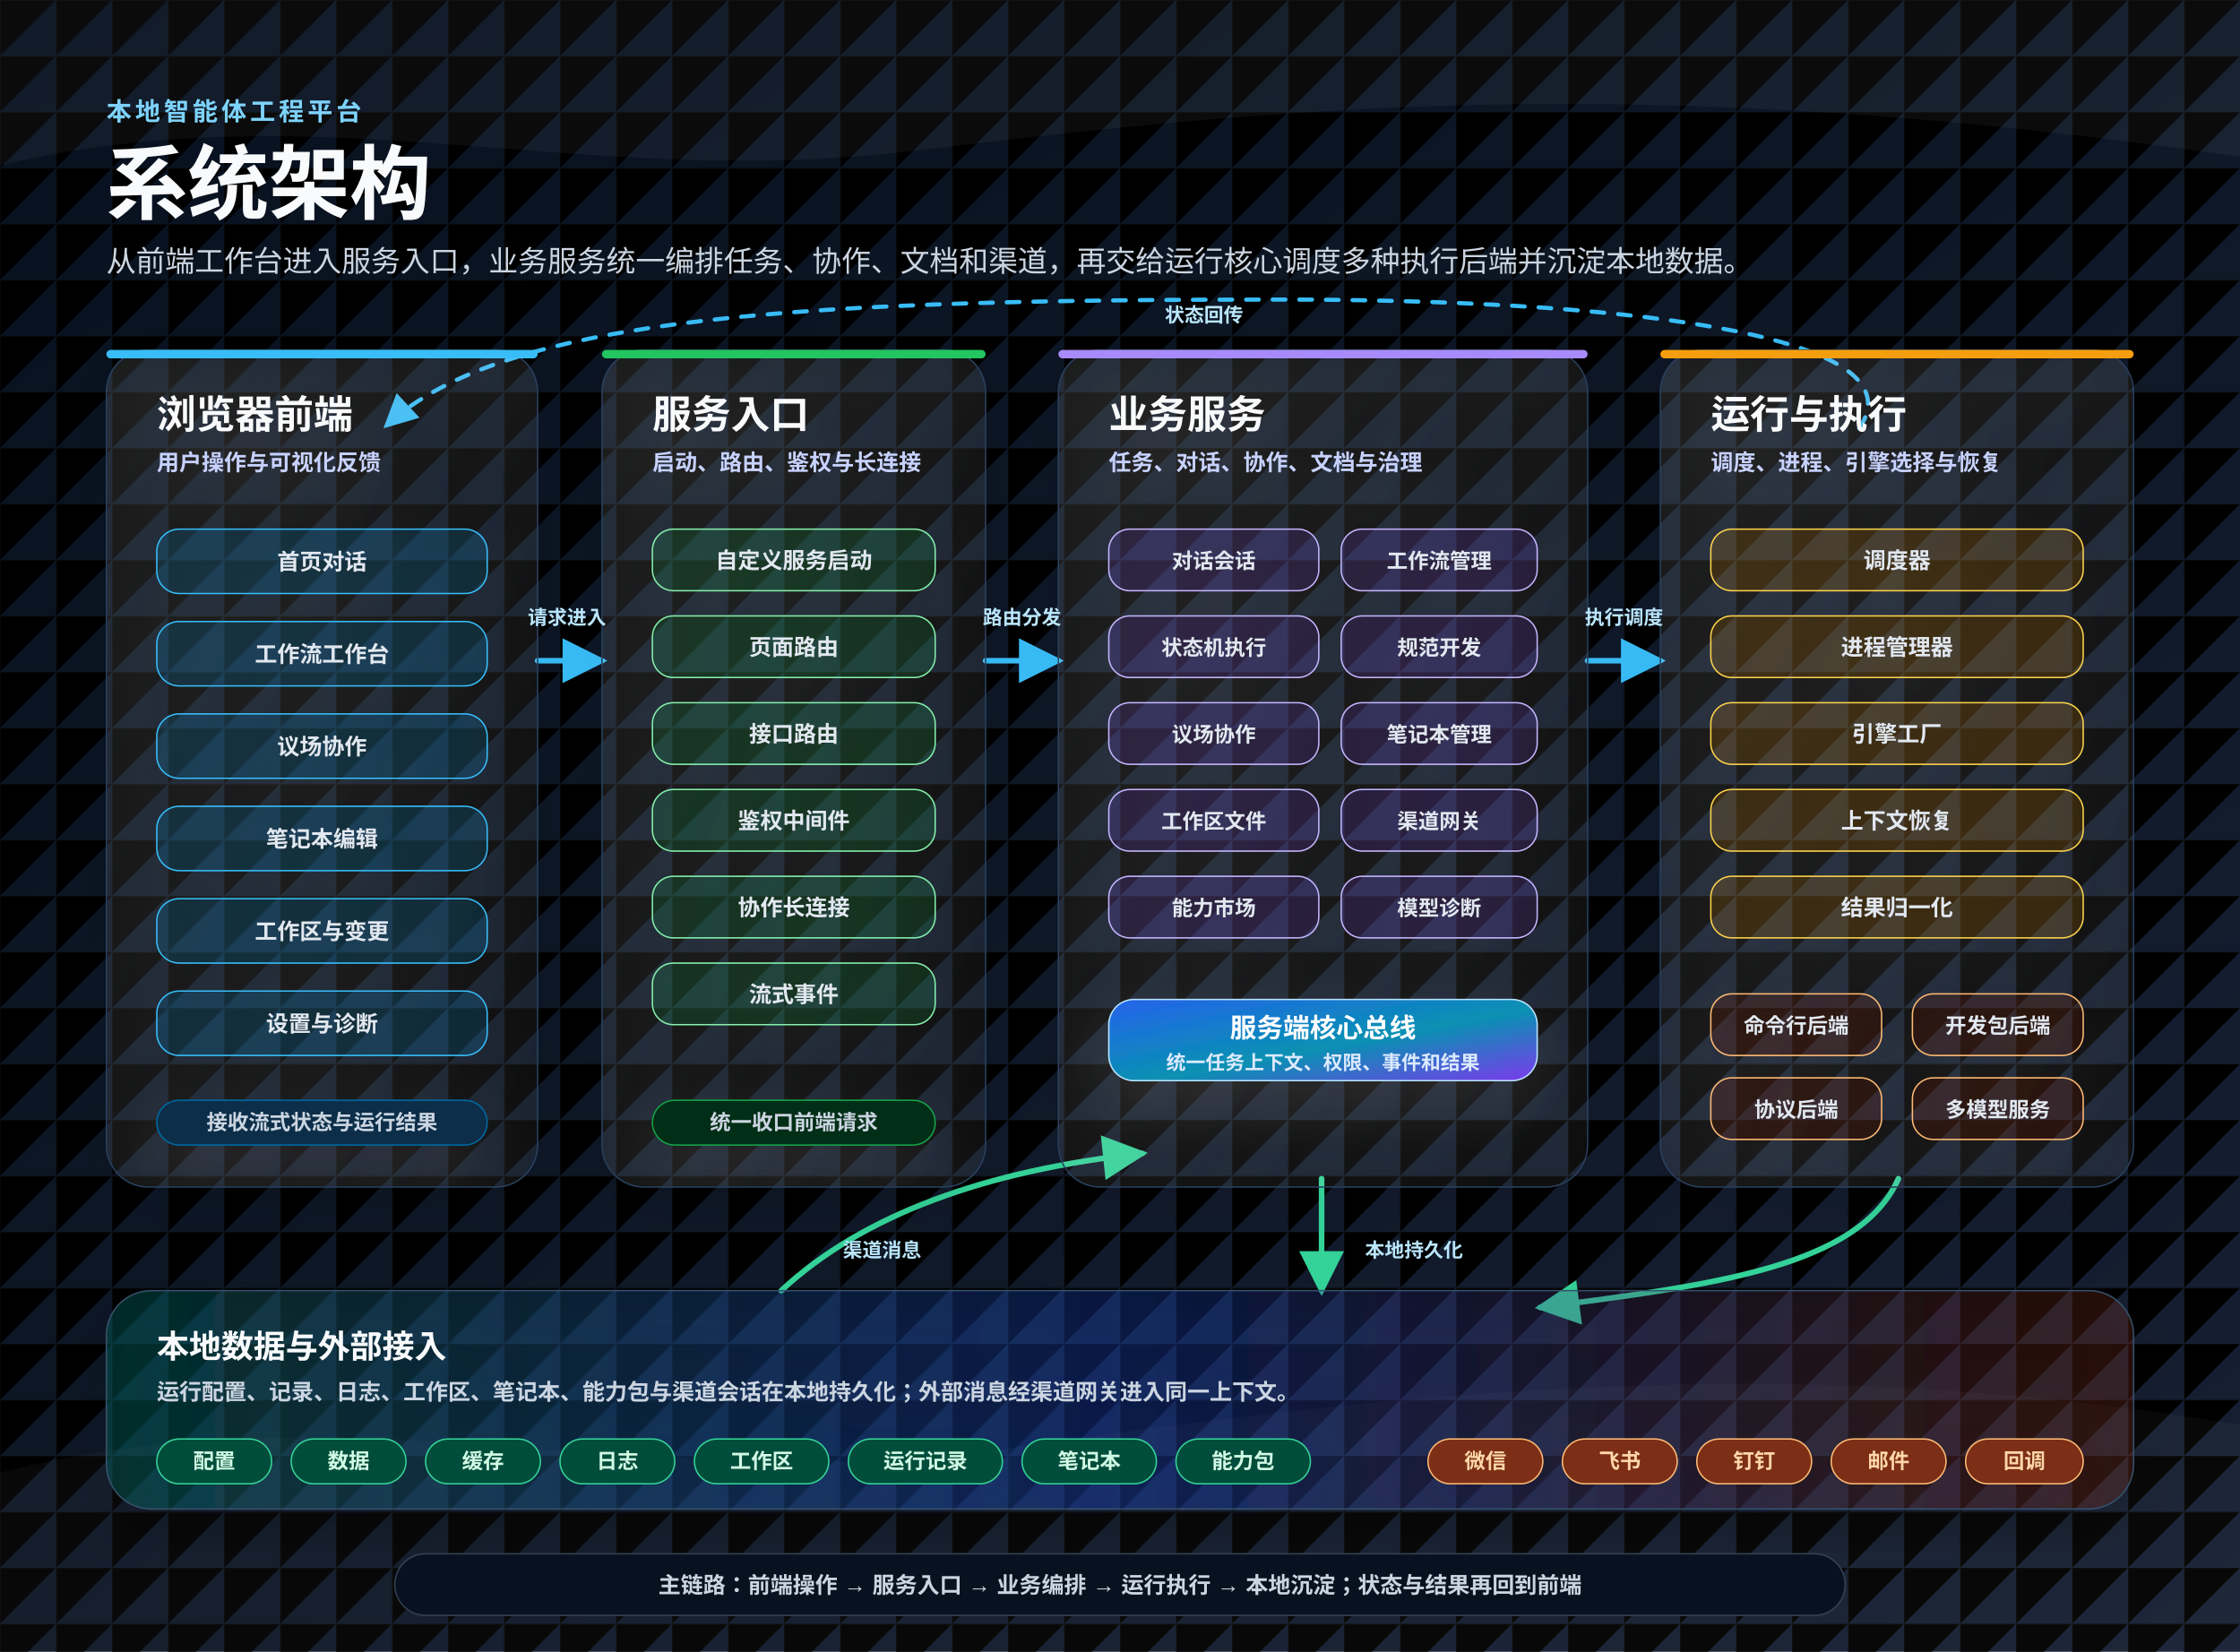
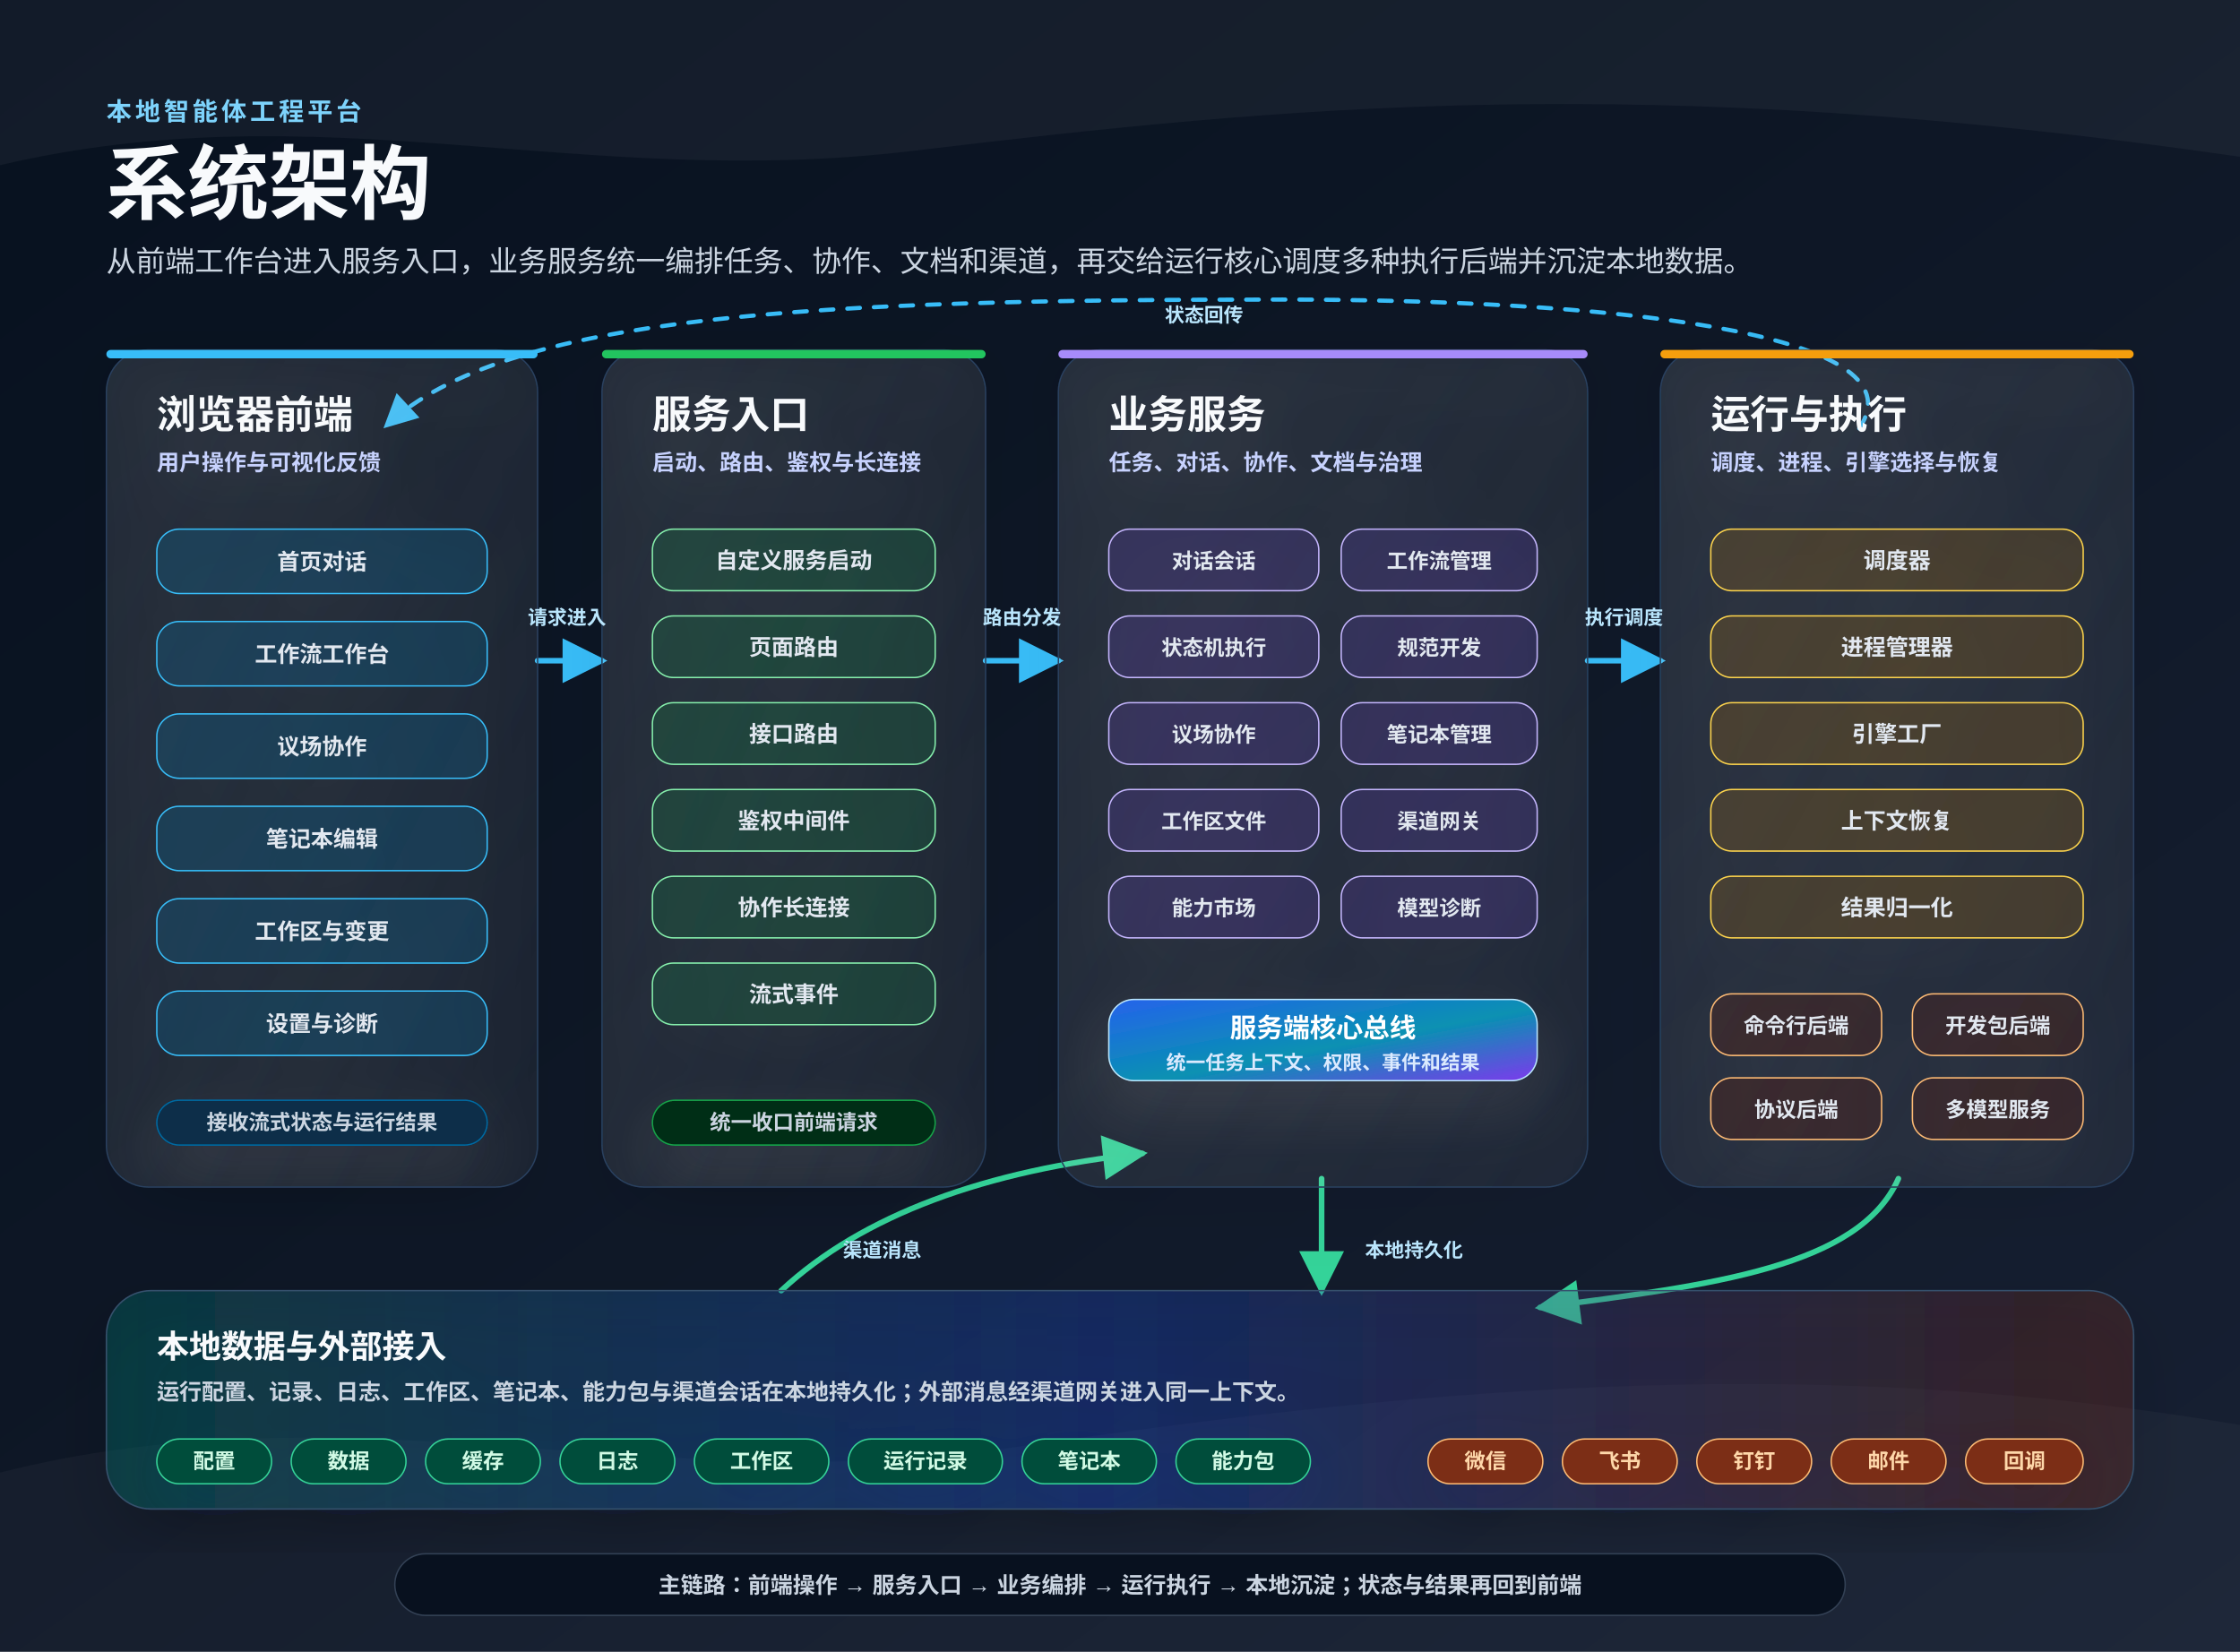
<svg xmlns="http://www.w3.org/2000/svg" viewBox="0 0 1600 1180" role="img" aria-labelledby="title desc">
  <defs>
    <linearGradient id="bg" x1="0" y1="0" x2="1" y2="1">
      <stop offset="0%" stop-color="#07111F" />
      <stop offset="48%" stop-color="#0E1726" />
      <stop offset="100%" stop-color="#172033" />
    </linearGradient>
    <linearGradient id="card" x1="0" y1="0" x2="1" y2="1">
      <stop offset="0%" stop-color="#F8FAFC" stop-opacity="0.10" />
      <stop offset="100%" stop-color="#F8FAFC" stop-opacity="0.045" />
    </linearGradient>
    <linearGradient id="core" x1="0" y1="0" x2="1" y2="1">
      <stop offset="0%" stop-color="#2563EB" />
      <stop offset="55%" stop-color="#0891B2" />
      <stop offset="100%" stop-color="#7C3AED" />
    </linearGradient>
    <linearGradient id="data" x1="0" y1="0" x2="1" y2="0">
      <stop offset="0%" stop-color="#0F766E" stop-opacity="0.34" />
      <stop offset="50%" stop-color="#1D4ED8" stop-opacity="0.28" />
      <stop offset="100%" stop-color="#7C2D12" stop-opacity="0.28" />
    </linearGradient>
-     <pattern id="grid" width="40" height="40" patternUnits="userSpaceOnUse">
-       <path d="M40 0H0V40" stroke="#FFFFFF" stroke-opacity="0.04" />
-     </pattern>
    <filter id="shadow" x="-14%" y="-16%" width="128%" height="136%">
      <feDropShadow dx="0" dy="18" stdDeviation="22" flood-color="#020617" flood-opacity="0.36" />
    </filter>
    <marker id="arrowBlue" viewBox="0 0 10 10" refX="8.8" refY="5" markerWidth="8" markerHeight="8" orient="auto">
      <path d="M0 0L10 5L0 10Z" fill="#38BDF8" />
    </marker>
    <marker id="arrowGreen" viewBox="0 0 10 10" refX="8.8" refY="5" markerWidth="8" markerHeight="8" orient="auto">
      <path d="M0 0L10 5L0 10Z" fill="#34D399" />
    </marker>
    <style>
      .font { font-family: Arial, "Microsoft YaHei", "PingFang SC", sans-serif; }
      .eyebrow { fill: #7DD3FC; font-size: 18px; font-weight: 800; letter-spacing: 0.14em; }
      .title { fill: #F8FAFC; font-size: 58px; font-weight: 800; }
      .subtitle { fill: #CBD5E1; font-size: 21px; }
      .cardTitle { fill: #F8FAFC; font-size: 28px; font-weight: 800; }
      .cardDesc { fill: #C7D2FE; font-size: 16px; font-weight: 700; }
      .module { fill: #E2E8F0; font-size: 16px; font-weight: 800; }
      .moduleSmall { fill: #E2E8F0; font-size: 15px; font-weight: 800; }
      .note { fill: #CBD5E1; font-size: 15px; font-weight: 800; }
      .label { fill: #BAE6FD; font-size: 14px; font-weight: 800; }
      .dataTitle { fill: #F8FAFC; font-size: 23px; font-weight: 800; }
      .dataText { fill: #D1FAE5; font-size: 15px; font-weight: 800; }
    </style>
  </defs>
  <rect width="1600" height="1180" fill="url(#bg)" />
-   <rect width="1600" height="1180" fill="url(#grid)" />
  <path d="M0 118C230 64 414 136 650 108C918 76 1174 50 1600 112V0H0Z" fill="#FFFFFF" fill-opacity="0.045" />
  <path d="M0 1052C252 988 470 1072 724 1034C1038 988 1304 968 1600 1018V1180H0Z" fill="#FFFFFF" fill-opacity="0.035" />
  <g class="font">
    <text x="76" y="86" class="eyebrow">本地智能体工程平台</text>
    <text x="76" y="152" class="title">系统架构</text>
    <text x="76" y="194" class="subtitle">从前端工作台进入服务入口，业务服务统一编排任务、协作、文档和渠道，再交给运行核心调度多种执行后端并沉淀本地数据。</text>
  </g>
  <g fill="none" stroke-linecap="round" stroke-linejoin="round">
    <path d="M384 472H430" stroke="#38BDF8" stroke-width="4" marker-end="url(#arrowBlue)" />
    <path d="M704 472H756" stroke="#38BDF8" stroke-width="4" marker-end="url(#arrowBlue)" />
    <path d="M1134 472H1186" stroke="#38BDF8" stroke-width="4" marker-end="url(#arrowBlue)" />
    <path d="M1328 306C1376 236 1142 214 916 214C584 214 362 224 276 304" stroke="#38BDF8" stroke-width="3" stroke-dasharray="9 10" marker-end="url(#arrowBlue)" />
    <path d="M944 842V922" stroke="#34D399" stroke-width="4" marker-end="url(#arrowGreen)" />
    <path d="M1356 842C1328 905 1224 918 1100 934" stroke="#34D399" stroke-width="4" marker-end="url(#arrowGreen)" />
    <path d="M558 922C616 868 704 836 816 824" stroke="#34D399" stroke-width="4" marker-end="url(#arrowGreen)" />
  </g>
  <g class="font" filter="url(#shadow)">
    <rect x="76" y="250" width="308" height="598" rx="30" fill="url(#card)" stroke="#29415E" />
    <rect x="76" y="250" width="308" height="6" rx="3" fill="#38BDF8" />
    <text x="112" y="306" class="cardTitle">浏览器前端</text>
    <text x="112" y="336" class="cardDesc">用户操作与可视化反馈</text>
    <rect x="112" y="378" width="236" height="46" rx="16" fill="#0EA5E9" fill-opacity="0.16" stroke="#38BDF8" />
    <text x="230" y="407" text-anchor="middle" class="module">首页对话</text>
    <rect x="112" y="444" width="236" height="46" rx="16" fill="#0EA5E9" fill-opacity="0.16" stroke="#38BDF8" />
    <text x="230" y="473" text-anchor="middle" class="module">工作流工作台</text>
    <rect x="112" y="510" width="236" height="46" rx="16" fill="#0EA5E9" fill-opacity="0.16" stroke="#38BDF8" />
    <text x="230" y="539" text-anchor="middle" class="module">议场协作</text>
    <rect x="112" y="576" width="236" height="46" rx="16" fill="#0EA5E9" fill-opacity="0.16" stroke="#38BDF8" />
    <text x="230" y="605" text-anchor="middle" class="module">笔记本编辑</text>
    <rect x="112" y="642" width="236" height="46" rx="16" fill="#0EA5E9" fill-opacity="0.16" stroke="#38BDF8" />
    <text x="230" y="671" text-anchor="middle" class="module">工作区与变更</text>
    <rect x="112" y="708" width="236" height="46" rx="16" fill="#0EA5E9" fill-opacity="0.16" stroke="#38BDF8" />
    <text x="230" y="737" text-anchor="middle" class="module">设置与诊断</text>
    <rect x="112" y="786" width="236" height="32" rx="16" fill="#082F49" stroke="#0369A1" />
    <text x="230" y="807" text-anchor="middle" class="note">接收流式状态与运行结果</text>
  </g>
  <g class="font" filter="url(#shadow)">
    <rect x="430" y="250" width="274" height="598" rx="30" fill="url(#card)" stroke="#29415E" />
    <rect x="430" y="250" width="274" height="6" rx="3" fill="#22C55E" />
    <text x="466" y="306" class="cardTitle">服务入口</text>
    <text x="466" y="336" class="cardDesc">启动、路由、鉴权与长连接</text>
    <rect x="466" y="378" width="202" height="44" rx="15" fill="#22C55E" fill-opacity="0.15" stroke="#86EFAC" />
    <text x="567" y="406" text-anchor="middle" class="module">自定义服务启动</text>
    <rect x="466" y="440" width="202" height="44" rx="15" fill="#22C55E" fill-opacity="0.15" stroke="#86EFAC" />
    <text x="567" y="468" text-anchor="middle" class="module">页面路由</text>
    <rect x="466" y="502" width="202" height="44" rx="15" fill="#22C55E" fill-opacity="0.15" stroke="#86EFAC" />
    <text x="567" y="530" text-anchor="middle" class="module">接口路由</text>
    <rect x="466" y="564" width="202" height="44" rx="15" fill="#22C55E" fill-opacity="0.15" stroke="#86EFAC" />
    <text x="567" y="592" text-anchor="middle" class="module">鉴权中间件</text>
    <rect x="466" y="626" width="202" height="44" rx="15" fill="#22C55E" fill-opacity="0.15" stroke="#86EFAC" />
    <text x="567" y="654" text-anchor="middle" class="module">协作长连接</text>
    <rect x="466" y="688" width="202" height="44" rx="15" fill="#22C55E" fill-opacity="0.15" stroke="#86EFAC" />
    <text x="567" y="716" text-anchor="middle" class="module">流式事件</text>
    <rect x="466" y="786" width="202" height="32" rx="16" fill="#052E16" stroke="#16A34A" />
    <text x="567" y="807" text-anchor="middle" class="note">统一收口前端请求</text>
  </g>
  <g class="font" filter="url(#shadow)">
    <rect x="756" y="250" width="378" height="598" rx="30" fill="url(#card)" stroke="#29415E" />
    <rect x="756" y="250" width="378" height="6" rx="3" fill="#A78BFA" />
    <text x="792" y="306" class="cardTitle">业务服务</text>
    <text x="792" y="336" class="cardDesc">任务、对话、协作、文档与治理</text>
    <rect x="792" y="378" width="150" height="44" rx="15" fill="#8B5CF6" fill-opacity="0.16" stroke="#C4B5FD" />
    <text x="867" y="406" text-anchor="middle" class="moduleSmall">对话会话</text>
    <rect x="958" y="378" width="140" height="44" rx="15" fill="#8B5CF6" fill-opacity="0.16" stroke="#C4B5FD" />
    <text x="1028" y="406" text-anchor="middle" class="moduleSmall">工作流管理</text>
    <rect x="792" y="440" width="150" height="44" rx="15" fill="#8B5CF6" fill-opacity="0.16" stroke="#C4B5FD" />
    <text x="867" y="468" text-anchor="middle" class="moduleSmall">状态机执行</text>
    <rect x="958" y="440" width="140" height="44" rx="15" fill="#8B5CF6" fill-opacity="0.16" stroke="#C4B5FD" />
    <text x="1028" y="468" text-anchor="middle" class="moduleSmall">规范开发</text>
    <rect x="792" y="502" width="150" height="44" rx="15" fill="#8B5CF6" fill-opacity="0.16" stroke="#C4B5FD" />
    <text x="867" y="530" text-anchor="middle" class="moduleSmall">议场协作</text>
    <rect x="958" y="502" width="140" height="44" rx="15" fill="#8B5CF6" fill-opacity="0.16" stroke="#C4B5FD" />
    <text x="1028" y="530" text-anchor="middle" class="moduleSmall">笔记本管理</text>
    <rect x="792" y="564" width="150" height="44" rx="15" fill="#8B5CF6" fill-opacity="0.16" stroke="#C4B5FD" />
    <text x="867" y="592" text-anchor="middle" class="moduleSmall">工作区文件</text>
    <rect x="958" y="564" width="140" height="44" rx="15" fill="#8B5CF6" fill-opacity="0.16" stroke="#C4B5FD" />
    <text x="1028" y="592" text-anchor="middle" class="moduleSmall">渠道网关</text>
    <rect x="792" y="626" width="150" height="44" rx="15" fill="#8B5CF6" fill-opacity="0.16" stroke="#C4B5FD" />
    <text x="867" y="654" text-anchor="middle" class="moduleSmall">能力市场</text>
    <rect x="958" y="626" width="140" height="44" rx="15" fill="#8B5CF6" fill-opacity="0.16" stroke="#C4B5FD" />
    <text x="1028" y="654" text-anchor="middle" class="moduleSmall">模型诊断</text>
    <rect x="792" y="714" width="306" height="58" rx="18" fill="url(#core)" stroke="#BAE6FD" />
    <text x="945" y="741" text-anchor="middle" fill="#FFFFFF" font-size="19" font-weight="800">服务端核心总线</text>
    <text x="945" y="764" text-anchor="middle" fill="#DBEAFE" font-size="14" font-weight="800">统一任务上下文、权限、事件和结果</text>
  </g>
  <g class="font" filter="url(#shadow)">
    <rect x="1186" y="250" width="338" height="598" rx="30" fill="url(#card)" stroke="#29415E" />
    <rect x="1186" y="250" width="338" height="6" rx="3" fill="#F59E0B" />
    <text x="1222" y="306" class="cardTitle">运行与执行</text>
    <text x="1222" y="336" class="cardDesc">调度、进程、引擎选择与恢复</text>
    <rect x="1222" y="378" width="266" height="44" rx="15" fill="#F59E0B" fill-opacity="0.15" stroke="#FCD34D" />
    <text x="1355" y="406" text-anchor="middle" class="module">调度器</text>
    <rect x="1222" y="440" width="266" height="44" rx="15" fill="#F59E0B" fill-opacity="0.15" stroke="#FCD34D" />
    <text x="1355" y="468" text-anchor="middle" class="module">进程管理器</text>
    <rect x="1222" y="502" width="266" height="44" rx="15" fill="#F59E0B" fill-opacity="0.15" stroke="#FCD34D" />
    <text x="1355" y="530" text-anchor="middle" class="module">引擎工厂</text>
    <rect x="1222" y="564" width="266" height="44" rx="15" fill="#F59E0B" fill-opacity="0.15" stroke="#FCD34D" />
    <text x="1355" y="592" text-anchor="middle" class="module">上下文恢复</text>
    <rect x="1222" y="626" width="266" height="44" rx="15" fill="#F59E0B" fill-opacity="0.15" stroke="#FCD34D" />
    <text x="1355" y="654" text-anchor="middle" class="module">结果归一化</text>
    <rect x="1222" y="710" width="122" height="44" rx="15" fill="#7C2D12" fill-opacity="0.22" stroke="#FDBA74" />
    <text x="1283" y="738" text-anchor="middle" class="moduleSmall">命令行后端</text>
    <rect x="1366" y="710" width="122" height="44" rx="15" fill="#7C2D12" fill-opacity="0.22" stroke="#FDBA74" />
    <text x="1427" y="738" text-anchor="middle" class="moduleSmall">开发包后端</text>
    <rect x="1222" y="770" width="122" height="44" rx="15" fill="#7C2D12" fill-opacity="0.22" stroke="#FDBA74" />
    <text x="1283" y="798" text-anchor="middle" class="moduleSmall">协议后端</text>
    <rect x="1366" y="770" width="122" height="44" rx="15" fill="#7C2D12" fill-opacity="0.22" stroke="#FDBA74" />
    <text x="1427" y="798" text-anchor="middle" class="moduleSmall">多模型服务</text>
  </g>
  <g class="font">
    <text x="405" y="446" text-anchor="middle" class="label">请求进入</text>
    <text x="730" y="446" text-anchor="middle" class="label">路由分发</text>
    <text x="1160" y="446" text-anchor="middle" class="label">执行调度</text>
    <text x="860" y="230" text-anchor="middle" class="label">状态回传</text>
    <text x="630" y="898" text-anchor="middle" class="label">渠道消息</text>
    <text x="1010" y="898" text-anchor="middle" class="label">本地持久化</text>
  </g>
  <g class="font" filter="url(#shadow)">
    <rect x="76" y="922" width="1448" height="156" rx="32" fill="url(#data)" stroke="#36516D" />
    <text x="112" y="970" class="dataTitle">本地数据与外部接入</text>
    <text x="112" y="1000" fill="#CBD5E1" font-size="16" font-weight="800">运行配置、记录、日志、工作区、笔记本、能力包与渠道会话在本地持久化；外部消息经渠道网关进入同一上下文。</text>
    <rect x="112" y="1028" width="82" height="32" rx="16" fill="#064E3B" stroke="#34D399" />
    <text x="153" y="1049" text-anchor="middle" class="dataText">配置</text>
    <rect x="208" y="1028" width="82" height="32" rx="16" fill="#064E3B" stroke="#34D399" />
    <text x="249" y="1049" text-anchor="middle" class="dataText">数据</text>
    <rect x="304" y="1028" width="82" height="32" rx="16" fill="#064E3B" stroke="#34D399" />
    <text x="345" y="1049" text-anchor="middle" class="dataText">缓存</text>
    <rect x="400" y="1028" width="82" height="32" rx="16" fill="#064E3B" stroke="#34D399" />
    <text x="441" y="1049" text-anchor="middle" class="dataText">日志</text>
    <rect x="496" y="1028" width="96" height="32" rx="16" fill="#064E3B" stroke="#34D399" />
    <text x="544" y="1049" text-anchor="middle" class="dataText">工作区</text>
    <rect x="606" y="1028" width="110" height="32" rx="16" fill="#064E3B" stroke="#34D399" />
    <text x="661" y="1049" text-anchor="middle" class="dataText">运行记录</text>
    <rect x="730" y="1028" width="96" height="32" rx="16" fill="#064E3B" stroke="#34D399" />
    <text x="778" y="1049" text-anchor="middle" class="dataText">笔记本</text>
    <rect x="840" y="1028" width="96" height="32" rx="16" fill="#064E3B" stroke="#34D399" />
    <text x="888" y="1049" text-anchor="middle" class="dataText">能力包</text>
    <rect x="1020" y="1028" width="82" height="32" rx="16" fill="#7C2D12" stroke="#FDBA74" />
    <text x="1061" y="1049" text-anchor="middle" fill="#FED7AA" font-size="15" font-weight="800">微信</text>
    <rect x="1116" y="1028" width="82" height="32" rx="16" fill="#7C2D12" stroke="#FDBA74" />
    <text x="1157" y="1049" text-anchor="middle" fill="#FED7AA" font-size="15" font-weight="800">飞书</text>
    <rect x="1212" y="1028" width="82" height="32" rx="16" fill="#7C2D12" stroke="#FDBA74" />
    <text x="1253" y="1049" text-anchor="middle" fill="#FED7AA" font-size="15" font-weight="800">钉钉</text>
    <rect x="1308" y="1028" width="82" height="32" rx="16" fill="#7C2D12" stroke="#FDBA74" />
    <text x="1349" y="1049" text-anchor="middle" fill="#FED7AA" font-size="15" font-weight="800">邮件</text>
    <rect x="1404" y="1028" width="84" height="32" rx="16" fill="#7C2D12" stroke="#FDBA74" />
    <text x="1446" y="1049" text-anchor="middle" fill="#FED7AA" font-size="15" font-weight="800">回调</text>
  </g>
  <g class="font">
    <rect x="282" y="1110" width="1036" height="44" rx="22" fill="#08111F" stroke="#334155" />
    <text x="800" y="1138" text-anchor="middle" fill="#CBD5E1" font-size="16" font-weight="800">主链路：前端操作 → 服务入口 → 业务编排 → 运行执行 → 本地沉淀；状态与结果再回到前端</text>
  </g>
</svg>
